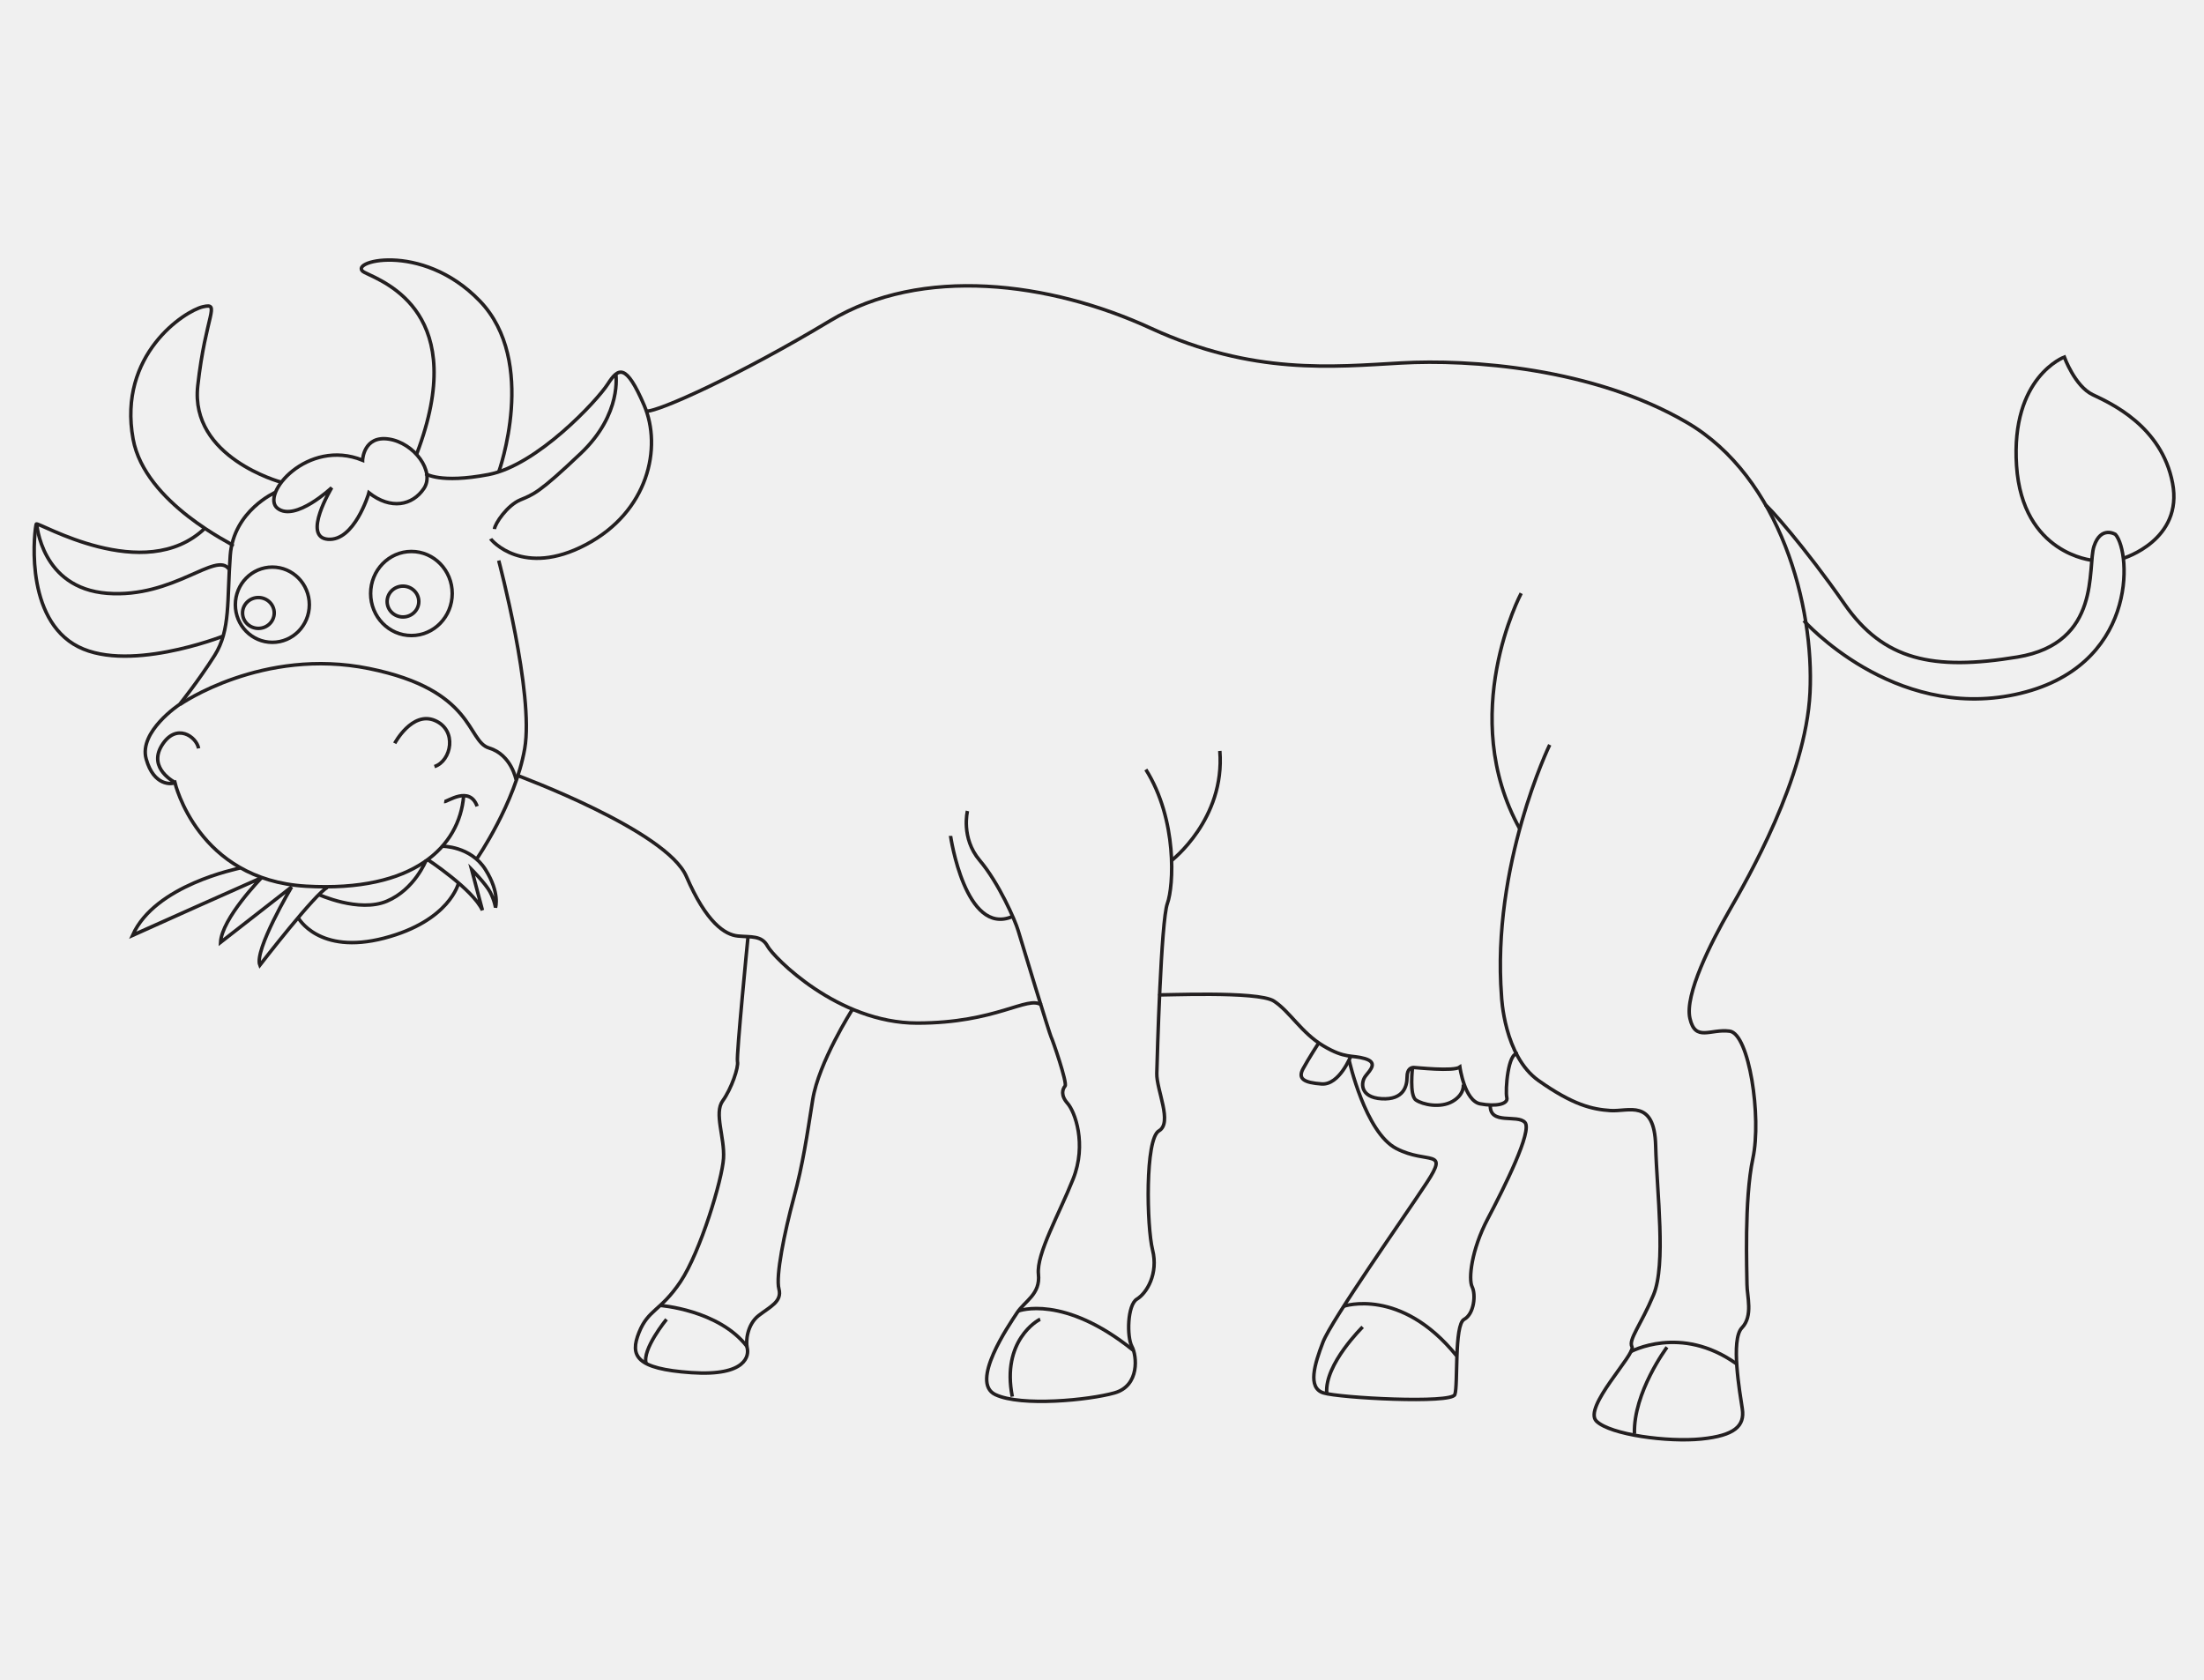
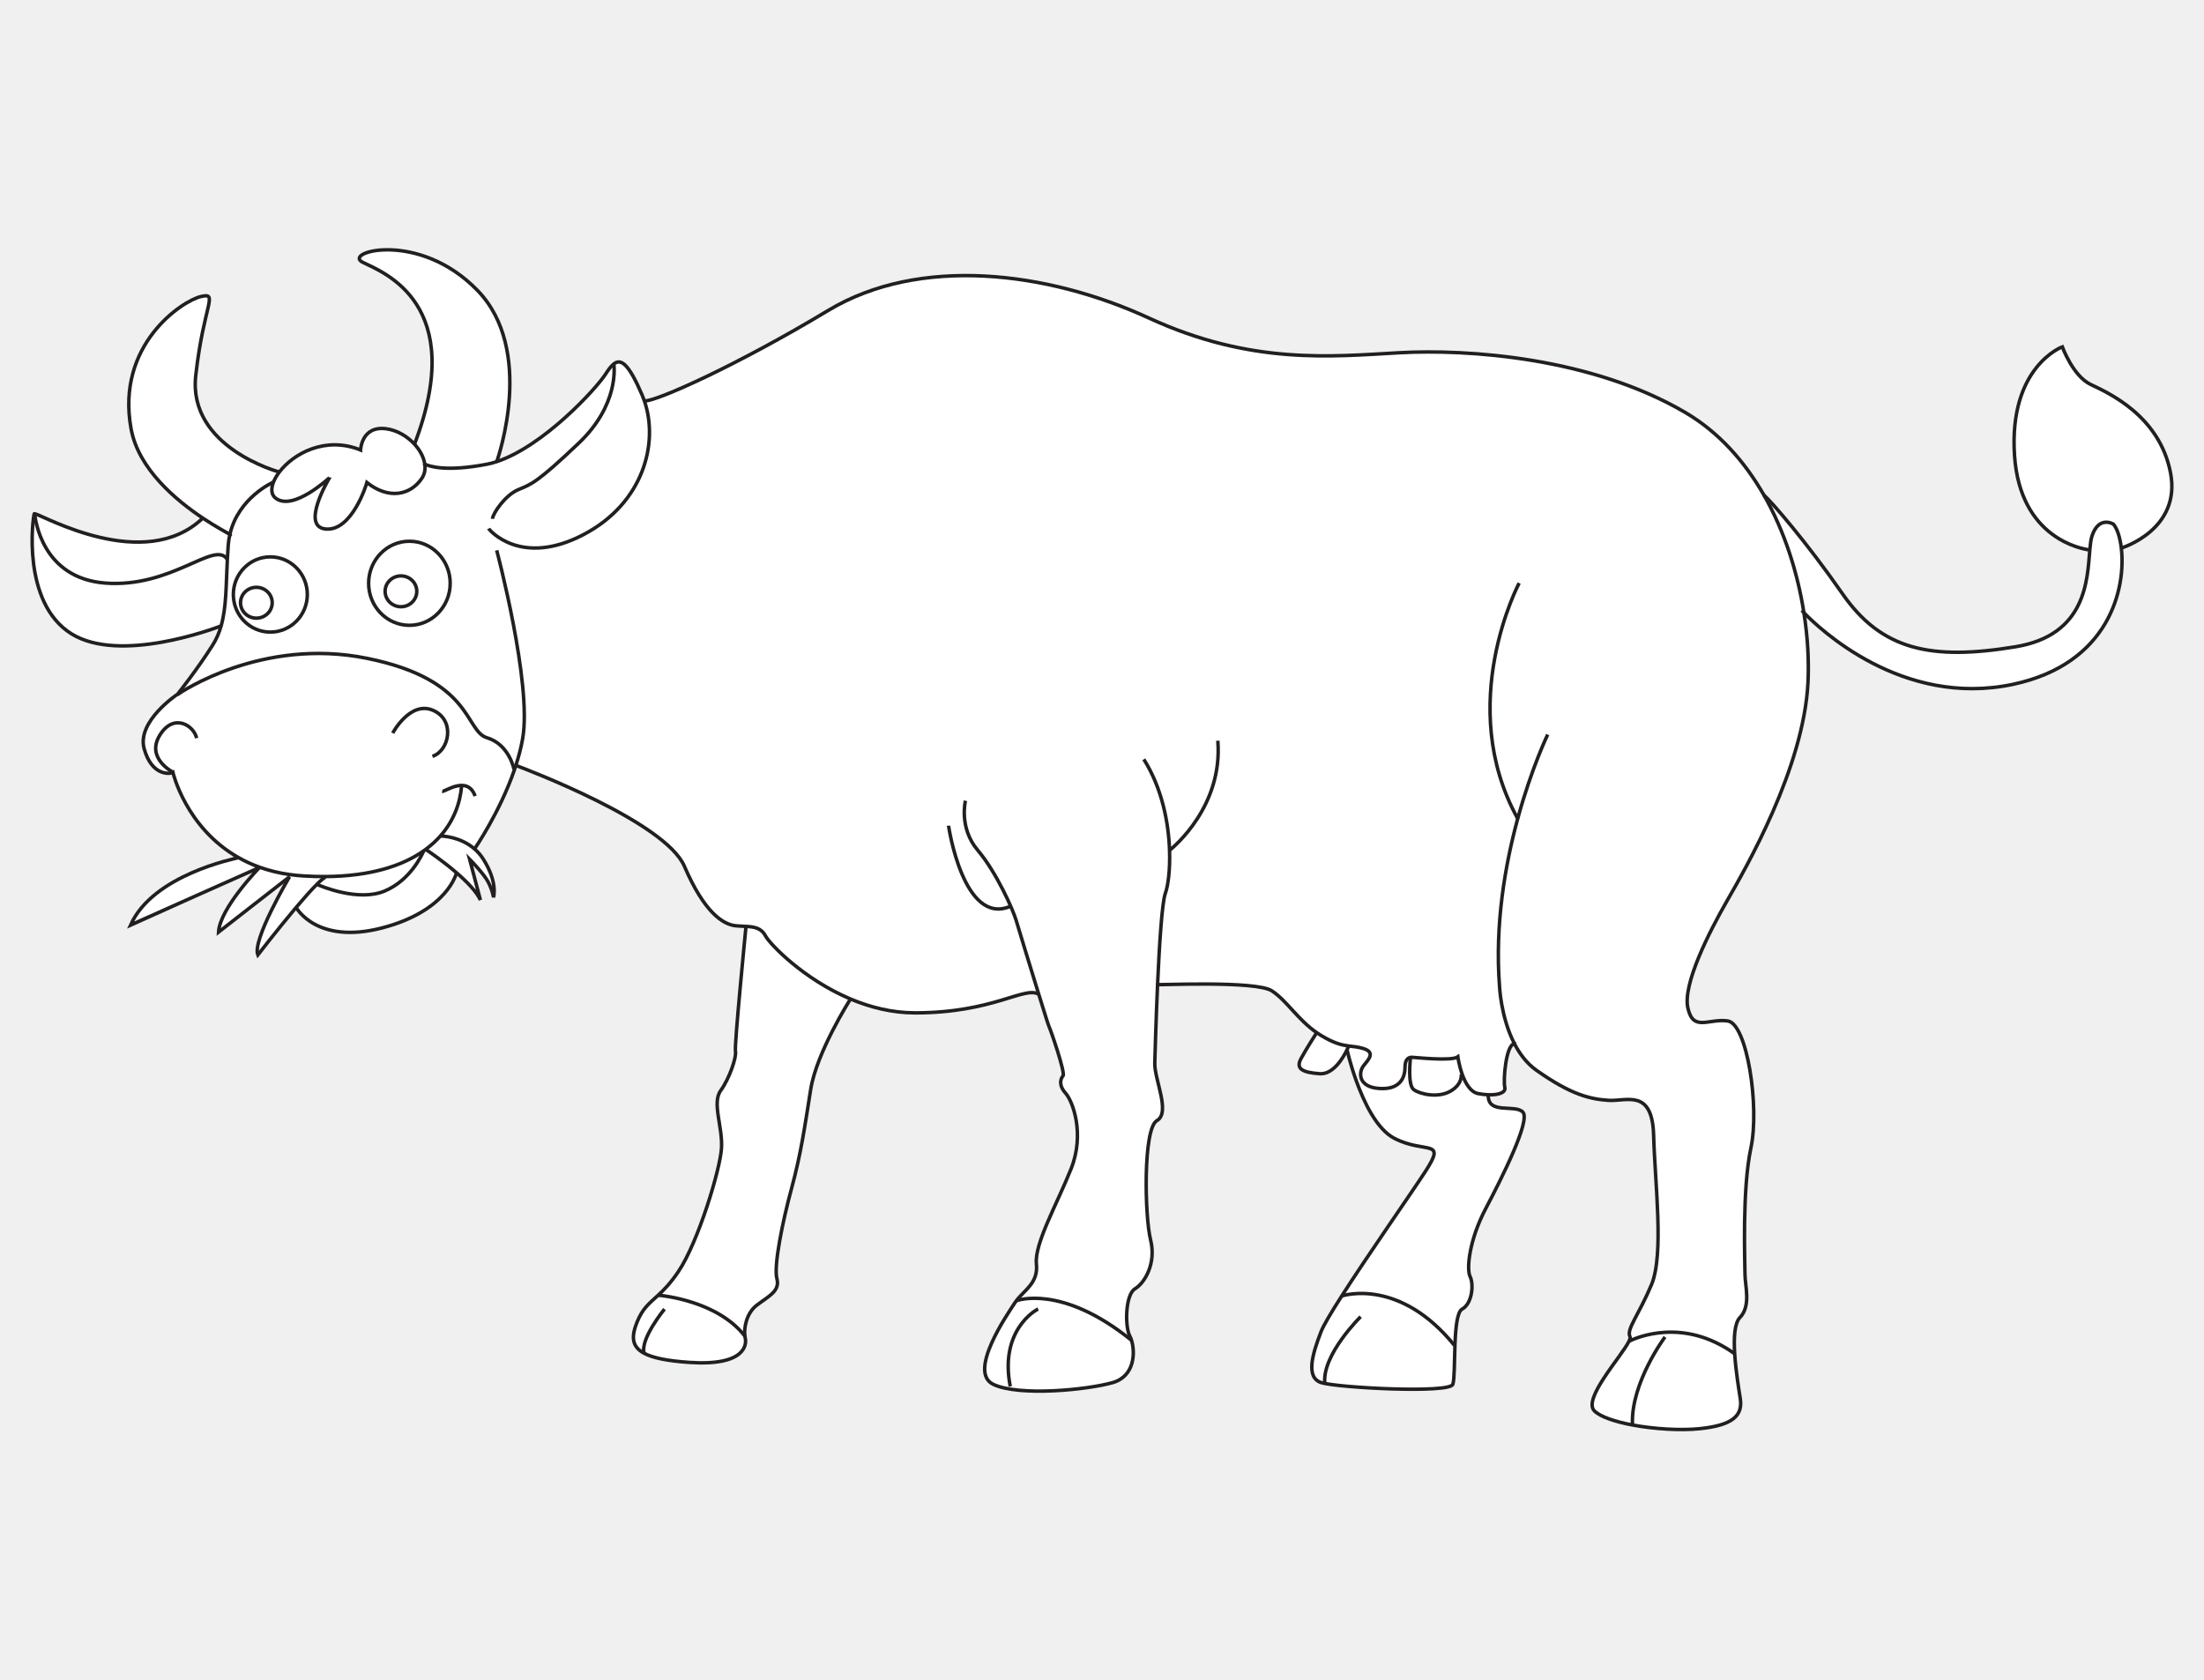
<svg xmlns="http://www.w3.org/2000/svg" id="Layer_1" version="1.1" viewBox="0 0 633.25 482.6">
  <defs>
    <style>
      .st0 {
+         fill: #fff;
+       }
+ 
+       .st1 {
        fill: none;
        stroke: #231f20;
      }
    </style>
  </defs>
-   <path class="st0" d="M148.63,222.84s42.87,15.79,48.58,29.03c5.71,13.24,11.05,16.76,14.82,17.12s6.8-.24,8.5,2.92,20.16,22.1,42.99,22.1,31.69-8.02,35.7-5.22" />
-   <path class="st0" d="M244.81,290.25s-9.59,15.06-11.3,25.75c-1.7,10.69-2.79,18.46-5.46,28.3-2.67,9.84-5.22,22.47-4.25,26.11.97,3.64-2.55,5.1-5.83,7.65s-3.76,7.41-3.28,9.35c.49,1.94,0,8.14-16.03,7.05-16.03-1.09-17.73-4.86-15.06-11.54,2.67-6.68,6.19-6.08,11.9-14.57,5.71-8.5,12.02-29.39,12.38-35.47.37-6.07-2.79-12.99-.24-16.52,2.55-3.52,4.62-9.72,4.25-11.3-.36-1.58,3.04-35.95,3.04-35.95" />
-   <path class="st0" d="M189.56,375.14s17,1.22,25.14,11.9" />
-   <path class="st0" d="M191.5,379.14s-7.16,8.74-5.83,12.75" />
-   <path class="st0" d="M273.11,240.21c0,.12,4.25,28.9,17.73,23.2" />
-   <path class="st0" d="M277.97,233.05s-1.94,7.77,3.52,14.21,10.2,17.25,11.05,20.16c.85,2.92,9.11,30,9.47,30.6.36.61,4.73,13.24,4,14.09s-1.33,2.67.73,4.98,5.59,11.66,1.58,21.74c-4,10.08-10.57,21.49-9.96,27.33.61,5.83-3.89,7.65-6.19,11.17-2.3,3.52-13.6,19.92-6.19,23.44s26.96,1.58,34.25-.49c7.29-2.06,6.44-10.69,4.98-13.36-1.46-2.67-1.34-11.9,1.46-13.6s6.19-7.29,4.49-14.09-2.19-31.94,1.82-34.25-.73-11.78-.61-16.52c.12-4.73,1.22-43.84,3.04-48.82,1.82-4.98,2.92-24.05-6.19-38.5" />
-   <path class="st0" d="M336.51,247.38s15.54-11.9,13.97-31.58" />
-   <path class="st0" d="M333.23,285.87c-.36.24,28.17-1.21,32.79,1.82s7.89,9.11,14.21,12.87c6.31,3.77,8.14,2.55,11.9,3.65,3.77,1.09,1.7,3.16.24,4.98-1.46,1.82-1.7,6.19,4.61,6.56,6.32.37,7.29-3.64,7.29-6.19s1.34-2.79,1.94-2.79,11.41,1.21,13.24-.12c0,0,1.34,9.71,5.83,10.56s8.14.12,7.65-1.82c-.49-1.94.36-13.24,3.16-12.51" />
-   <path class="st0" d="M405.85,306.76s-.97,8.02.97,9.35c1.94,1.34,7.05,2.43,10.57.37,3.52-2.07,3.04-4.86,3.04-4.86" />
-   <path class="st0" d="M388.12,303.48s-3.28,8.38-8.38,8.02c-5.1-.37-6.92-1.46-5.34-4.38,1.58-2.91,4.49-7.41,4.49-7.41" />
-   <path class="st0" d="M445.26,214.04s-16.76,34.61-13.84,72.32c0,0,.67,17.12,10.63,24.17,9.96,7.04,15.42,8.26,20.65,8.62,5.22.36,12.63-3.52,13,10.08.36,13.6,3.03,34.13-.61,42.87-3.65,8.75-7.29,12.87-6.19,14.94,1.09,2.07-14.21,17.49-10.2,21.38s20.52,6.07,30.12,5.1,12.51-3.76,11.78-8.62-3.4-19.92-.12-23.32,1.46-9.11,1.46-12.51-.85-24.29,1.7-36.19c2.55-11.9-1.09-35.83-6.68-36.55-5.59-.73-9.84,3.16-11.41-3.65-1.58-6.8,6.07-21.86,11.3-30.97,5.22-9.11,21.98-38.01,23.2-62.67,1.22-24.65-8.38-61.82-35.34-77.61-26.96-15.79-62.54-18.22-82.1-17.12-19.55,1.09-42.63,3.52-71.9-9.96s-65.94-17.98-92.18-2.19c-26.23,15.79-49.31,26.11-52.71,25.99" />
-   <path class="st0" d="M140.98,154.83c.24.49,9.35,11.17,27.33,1.7s21.98-27.93,16.76-40.08c-5.22-12.14-7.41-10.81-10.45-6.07-3.03,4.73-20.28,23.32-34.25,25.99s-18.09-.24-18.09-.24" />
-   <path class="st0" d="M176.93,107.47s1.94,11.42-10.08,22.83c-12.02,11.42-13.6,11.78-17.37,13.36-3.76,1.58-7.28,6.8-7.41,8.38" />
-   <path class="st0" d="M143.29,135.65s11.42-31.7-5.46-49.19c-16.88-17.49-38.98-11.05-33.03-8.14,5.95,2.92,30.24,11.9,14.94,52.1" />
-   <path class="st0" d="M104.18,132.25s.24-7.16,7.53-6.07c7.29,1.09,13.36,9.35,10.08,14.21s-9.48,6.19-15.79,1.22c-.12.49-4.25,13.97-11.78,13.36s1.09-14.82,1.09-14.82c0,0-10.44,9.84-15.54,5.95s8.5-20.28,24.41-13.84h0Z" />
-   <path class="st0" d="M80.74,138.56s-26.23-7.04-23.92-27.69c2.31-20.65,6.68-23.92,1.46-22.71-5.22,1.22-24.48,13.75-20.04,38.01,3.4,18.58,29.27,30.48,28.54,30.48" />
-   <path class="st0" d="M79.16,141.47s-12.02,5.22-13,18.09c-.97,12.87.12,21.5-4.49,28.79-4.61,7.28-10.08,14.09-10.08,14.09,0,0-11.78,7.77-9.59,15.67,2.19,7.89,7.41,7.29,8.26,6.8,0,0,6.44,27.93,37.65,29.76,31.21,1.82,44.09-11.54,45.3-25.87" />
-   <path class="st0" d="M127.62,230.37c.85.12,7.29-4.73,9.47,1.34" />
-   <path class="st0" d="M68.96,249.44c-.73.24-24.41,4.86-30.85,19.31.73-.36,37.04-16.52,37.04-16.52,0,0-11.42,11.66-11.78,18.58l20.4-15.91s-10.81,18.22-9.11,22.47c0,0,16.03-20.77,19.43-22.35" />
-   <path class="st0" d="M85.66,263.71s5.83,10.81,24.71,5.89c18.88-4.92,21.38-15.85,21.38-15.85" />
-   <path class="st0" d="M91.49,257.03s11.66,5.35,19.68,1.94c8.01-3.4,11.23-11.72,11.23-11.72" />
-   <path class="st0" d="M122.76,246.95s13.06,8.56,15.85,14.63l-3.1-11.72s4.01,4.07,5.28,6.44,1.58,4.49,1.58,4.49c0,0,1.34-4.19-2.91-10.93-4.25-6.74-12.39-6.68-12.39-6.68" />
-   <path class="st0" d="M136.97,246.83s11.05-15.97,13.79-31.7c2.73-15.73-7.47-54.04-7.47-54.04" />
-   <path class="st0" d="M51.72,202.44s23.68-16.52,54.29-10.32c30.6,6.19,28.06,20.89,34.49,22.83,6.44,1.94,7.77,9.11,7.77,9.11" />
-   <path class="st0" d="M113.41,213.61s4.98-9.35,11.54-6.56c6.56,2.79,4.74,11.66-.12,13.24" />
-   <path class="st0" d="M50.38,224.91s-8.02-4.01-3.89-10.69,9.96-2.55,10.57.85" />
-   <path class="st0" d="M64.22,182.77s-28.66,11.3-43.11,2.31c-14.46-8.99-11.05-33.64-10.69-34.49.36-.85,31.09,17.85,48.45,1.22" />
-   <path class="st0" d="M10.54,150.46s1.22,18.58,20.28,20.04c19.07,1.46,31.33-12.27,34.98-6.92" />
-   <path class="st0" d="M78.25,162.97c5.87,0,10.63,4.84,10.63,10.81s-4.76,10.81-10.63,10.81-10.63-4.84-10.63-10.81,4.76-10.81,10.63-10.81Z" />
-   <path class="st0" d="M118.21,158.48c6.47,0,11.72,5.41,11.72,12.08s-5.24,12.08-11.72,12.08-11.72-5.41-11.72-12.08,5.25-12.08,11.72-12.08Z" />
-   <path class="st0" d="M115.78,168.44c2.51,0,4.55,1.98,4.55,4.43s-2.04,4.43-4.55,4.43-4.55-1.98-4.55-4.43,2.04-4.43,4.55-4.43Z" />
-   <path class="st0" d="M74.24,171.72c2.51,0,4.55,1.98,4.55,4.43s-2.04,4.43-4.55,4.43-4.55-1.98-4.55-4.43,2.04-4.43,4.55-4.43Z" />
-   <path class="st0" d="M292.66,376.72s12.87-4.86,32.91,11.3" />
-   <path class="st0" d="M298.86,379.14c-.73.24-11.17,6.19-8.01,22.22" />
-   <path class="st0" d="M387.63,304.7s4.62,20.77,13.6,25.38c8.99,4.62,15.18-.12,8.75,9.72-6.44,9.84-27.45,39.59-29.87,45.91-2.43,6.32-4.49,13.12.12,14.57,4.62,1.46,36.8,3.16,37.77.49s-.24-20.04,2.67-21.62,3.4-7.16,2.3-9.35c-1.09-2.19-.24-10.57,4.49-19.55,4.74-8.99,12.87-25.26,10.69-27.69-2.19-2.43-10.2.85-9.96-4.98" />
-   <path class="st0" d="M386.06,375.38s16.39-5.59,32.42,14.21" />
-   <path class="st0" d="M391.52,381.33s-10.93,10.69-10.32,18.95" />
-   <path class="st0" d="M468.4,388.5s14.45-8.02,30.48,3.4" />
-   <path class="st0" d="M478.96,387.16s-9.72,13-9.35,24.9" />
-   <path class="st0" d="M437.06,170.5s-18.58,34.98-.36,67.77" />
-   <path class="st0" d="M518.27,178.35s25.54,28.77,60.77,21.23c35.23-7.54,33.38-40.77,28.77-46,0,0-4.16-2.62-6.16,3.38s2.31,27.85-22,31.85-38.46.93-49.69-15.23c-11.23-16.16-22.15-28.46-22.93-28.62" />
-   <path class="st0" d="M610.12,160.42s17.25-5.22,14.09-21.62c-3.16-16.4-17.85-22.95-22.95-25.38-5.1-2.43-8.14-10.81-8.14-10.81,0,0-15.43,5.71-13.73,31.21s21.86,27.2,21.86,27.2" />
+   <g>
+     <path class="st0" d="M85.08,260.77c-5.31,6.29-11,13.66-11,13.66-1.68-4.19,8.8-21.95,9.1-22.46h.01s.08-.64.08-.64c1.3.18,2.66.32,4.06.4,2.15.13,4.21.18,6.18.17v.18c-.54.25-1.41.99-2.48,2.06-1.64,1.64-3.76,4.04-5.95,6.63Z" />
+     <path class="st0" d="M325.07,385.05c1.11,3.4,1.08,10.45-5.42,12.29-7.29,2.07-26.84,4.01-34.25.49s3.89-19.92,6.19-23.44c.14-.22.3-.43.46-.64l.03.03s12.87-4.86,32.91,11.3l.08-.03Z" />
+     <path class="st0" d="M51.15,199.49c.61-.42,24.07-16.43,54.28-10.31,30.6,6.19,28.06,20.89,34.49,22.83,6.44,1.94,7.77,9.11,7.77,9.11l.13.05c-4.22,12.3-11.43,22.72-11.43,22.72l-.06.07c-4.1-3.57-9.28-3.71-9.8-3.72-1.22,1.38-2.62,2.67-4.23,3.85-.18.14-.37.28-.56.42-6.29,4.42-15.5,7.3-28.23,7.39-1.97.01-4.03-.04-6.18-.17-1.4-.08-2.76-.22-4.06-.4-3.17-.44-6.05-1.17-8.68-2.11-2.24-.8-4.28-1.75-6.15-2.82-15.11-8.61-18.76-24.43-18.76-24.43-.85.49-6.07,1.09-8.26-6.8-2.19-7.9,9.59-15.67,9.59-15.67l.02-.02h.12Z" />
+     <path class="st0" d="M138.88,246.92c4.25,6.74,2.91,10.93,2.91,10.93,0,0-.31-2.12-1.58-4.49s-5.28-6.44-5.28-6.44l3.1,11.72c-1.13-2.45-3.92-5.3-6.86-7.83-3.93-3.4-8.11-6.22-8.87-6.72,1.61-1.18,3.01-2.47,4.23-3.85.52.01,5.7.15,9.8,3.72.93.79,1.8,1.77,2.55,2.96Z" />
+     <path class="st0" d="M223.22,367.47c.97,3.64-2.55,5.1-5.83,7.65-3.03,2.35-3.67,6.67-3.37,8.85-7.76-10.02-23.34-11.62-24.91-11.76,1.65-1.52,3.55-3.45,5.81-6.8,5.71-8.5,12.02-29.39,12.38-35.47.37-6.07-2.79-12.99-.24-16.52,2.55-3.52,4.62-9.72,4.25-11.3-.35-1.54,2.88-34.38,3.03-35.9,2.42.14,4.37.44,5.61,2.75,1.2,2.24,10.79,12.37,24.38,18.1l-.1.24s-9.59,15.06-11.3,25.75c-1.7,10.69-2.79,18.46-5.46,28.3s-5.22,22.47-4.25,26.11Z" />
+     <path class="st0" d="M185.08,388.9c-3.69-1.95-3.66-4.91-2.06-8.92,1.62-4.05,3.55-5.42,6.09-7.77,1.57.14,17.15,1.74,24.91,11.76.02.18.05.35.09.5.49,1.94,0,8.14-16.03,7.05-6.42-.44-10.54-1.3-13-2.62Z" />
+     <path class="st0" d="M109.79,266.66c-18.88,4.92-24.71-5.89-24.71-5.89,2.19-2.59,4.31-4.99,5.95-6.63,1.25.55,12.02,5.1,19.56,1.89,7.28-3.09,10.6-10.24,11.15-11.52.19-.14.38-.28.56-.42.76.5,4.94,3.32,8.87,6.72,0,0-2.5,10.93-21.38,15.85Z" />
+     <path class="st0" d="M468.03,385.45c.92-.46,4.77-2.24,10.27-2.57l.08,1.34s-9.72,13-9.35,24.9l-.07.37c-4.92-.93-9.08-2.31-10.84-4.01-3.51-3.41,7.78-15.65,9.91-20.03Z" />
+     <path class="st0" d="M498.4,388.95c.31,5.03,1.23,10.44,1.62,13.01.73,4.86-2.18,7.65-11.78,8.62-5.39.54-12.96.1-19.28-1.09l.07-.37c-.37-11.9,9.35-24.9,9.35-24.9l-.08-1.34c5.47-.33,12.56.78,20,6.08h.1Z" />
+     <path class="st0" d="M110.59,256.03c-7.54,3.21-18.31-1.34-19.56-1.89,1.07-1.07,1.94-1.81,2.48-2.06v-.18c12.73-.09,21.94-2.97,28.23-7.39-.55,1.28-3.87,8.43-11.15,11.52Z" />
+     <ellipse class="st0" cx="73.66" cy="173.21" rx="4.55" ry="4.43" />
+     <path class="st0" d="M117.63,179.7c6.48,0,11.72-5.41,11.72-12.08s-5.25-12.08-11.72-12.08-11.72,5.41-11.72,12.08,5.24,12.08,11.72,12.08ZM67.04,170.84c0,5.97,4.76,10.81,10.63,10.81s10.63-4.84,10.63-10.81-4.76-10.81-10.63-10.81-10.63,4.84-10.63,10.81ZM105.43,189.18c-30.21-6.12-53.67,9.89-54.28,10.31h-.12c.32-.42,5.59-7.03,10.06-14.08,1.11-1.76,1.89-3.59,2.44-5.54,1.51-5.27,1.4-11.41,1.8-19.22.06-1.3.15-2.64.25-4.03.08-1.07.24-2.09.47-3.05,2.43-10.65,12.53-15.04,12.53-15.04-.77,1.95-.65,3.67.61,4.63,5.03,3.84,15.27-5.7,15.53-5.93-.36.59-8.45,14.2-1.08,14.8,7.53.61,11.66-12.87,11.78-13.36,6.31,4.97,12.51,3.64,15.79-1.22.81-1.2,1.05-2.61.83-4.07,1.22.6,6.01,2.29,17.75.05.97-.18,1.95-.44,2.94-.77,13.35-4.41,28.49-20.82,31.31-25.22.81-1.26,1.56-2.27,2.32-2.86.12.8,1.48,11.8-10.09,22.78-12.02,11.42-13.6,11.78-17.37,13.36-3.76,1.58-7.28,6.8-7.41,8.38l-1.09,2.79c.24.49,9.35,11.17,27.33,1.7,17.15-9.03,21.58-26.24,17.42-38.35l.09-.03c3.4.12,26.48-10.2,52.71-25.99,26.24-15.79,62.91-11.29,92.18,2.19,29.27,13.48,52.35,11.05,71.9,9.96,19.56-1.1,55.14,1.33,82.1,17.12,9.71,5.68,17.16,14.14,22.67,23.78,6.02,10.53,9.72,22.48,11.49,33.79,1.12,7.1,1.48,13.95,1.18,20.04-1.22,24.66-17.98,53.56-23.2,62.67-5.23,9.11-12.88,24.17-11.3,30.97,1.57,6.81,5.82,2.92,11.41,3.65,5.59.72,9.23,24.65,6.68,36.55-2.55,11.9-1.7,32.79-1.7,36.19s1.82,9.11-1.46,12.51c-1.55,1.6-1.77,5.81-1.5,10.31h-.1c-7.44-5.29-14.53-6.4-20-6.07-5.5.33-9.35,2.11-10.27,2.57.31-.63.43-1.09.29-1.35-1.1-2.07,2.54-6.19,6.19-14.94,3.64-8.74.97-29.27.61-42.87-.37-13.6-7.78-9.72-13-10.08-5.23-.36-10.69-1.58-20.65-8.62-2.78-1.97-4.84-4.72-6.35-7.67-2.49.34-3.24,10.68-2.77,12.53.38,1.5-1.7,2.27-4.74,2.16-.9-.03-1.88-.15-2.91-.34-2.24-.43-3.7-3.07-4.6-5.6s-1.23-4.96-1.23-4.96c-1.83,1.33-12.64.12-13.24.12-.1,0-.23.01-.36.04-.66.11-1.58.63-1.58,2.75,0,2.55-.97,6.56-7.29,6.19-3.11-.18-4.63-1.34-5.2-2.68-.58-1.38-.15-2.96.59-3.88,1.46-1.82,3.53-3.89-.24-4.98-1.52-.44-2.72-.51-4.03-.68-1.94-.25-4.11-.72-7.87-2.97-.46-.27-.9-.56-1.33-.86-5.47-3.77-8.6-9.2-12.88-12.01-4.62-3.03-33.15-1.58-32.79-1.82h-.06c-.46,10.4-.74,20.35-.8,22.59-.12,4.74,4.62,14.21.61,16.52s-3.52,27.45-1.82,34.25c1.7,6.8-1.69,12.39-4.49,14.09s-2.92,10.93-1.46,13.6c.16.29.31.65.44,1.07l-.08.03c-20.04-16.16-32.91-11.3-32.91-11.3l-.03-.03c2.38-3.12,6.3-5.07,5.73-10.53-.61-5.84,5.96-17.25,9.96-27.33,4.01-10.08.48-19.43-1.58-21.74s-1.46-4.13-.73-4.98-3.64-13.48-4-14.09c-.14-.23-1.41-4.27-2.98-9.36-4.1-2.43-13.03,5.35-35.51,5.35-6.68,0-12.99-1.62-18.61-4-13.59-5.73-23.18-15.86-24.38-18.1-1.24-2.31-3.19-2.61-5.61-2.75-.9-.05-1.87-.07-2.89-.17-3.77-.36-9.11-3.88-14.82-17.12-5.51-12.77-45.59-27.91-48.42-28.97-.12.41-.26.81-.39,1.21l-.13-.05s-1.33-7.17-7.77-9.11c-6.43-1.94-3.89-16.64-34.49-22.83Z" />
+     <ellipse class="st0" cx="115.2" cy="169.93" rx="4.55" ry="4.43" />
+     <path class="st0" d="M400.65,327.14c-5.05-2.59-8.72-10.3-10.97-16.55l1.52-.46c.57,1.34,2.09,2.5,5.2,2.68,6.32.37,7.29-3.64,7.29-6.19,0-2.12.92-2.64,1.58-2.75-.09.71-.88,8.03.97,9.3,1.94,1.34,7.05,2.43,10.57.37,3.52-2.07,3.04-4.86,3.04-4.86h.25c.9,2.52,2.36,5.16,4.6,5.59,1.03.19,2.01.31,2.91.34v.03c-.24,5.83,7.77,2.55,9.96,4.98,2.18,2.43-5.95,18.7-10.69,27.69-4.73,8.98-5.58,17.36-4.49,19.55,1.1,2.19.61,7.77-2.3,9.35-1.46.79-1.88,5.56-2.06,10.45h-.13c-15.62-19.31-31.59-14.49-32.39-14.23,7.39-11.55,19.32-28.58,23.89-35.57,6.43-9.84.24-5.1-8.75-9.72Z" />
+     <path class="st0" d="M83.18,251.97l-20.39,15.9c.36-6.92,11.78-18.58,11.78-18.58l.02-.07c2.63.94,5.51,1.67,8.68,2.11l-.08.63h-.01Z" />
+     <path class="st0" d="M94.72,137.23c-.26.23-10.5,9.77-15.53,5.93-1.26-.96-1.38-2.68-.61-4.63.36-.91.92-1.88,1.65-2.84,4.02-5.3,13.22-10.48,23.37-6.37h0s.24-7.17,7.53-6.08c3.05.45,5.88,2.16,7.91,4.35,1.62,1.75,2.73,3.81,3,5.79.22,1.46-.02,2.87-.83,4.07-3.28,4.86-9.48,6.19-15.79,1.22-.12.49-4.25,13.97-11.78,13.36-7.37-.6.72-14.21,1.08-14.8Z" />
+     <path class="st0" d="M69.11,173.21c0,2.45,2.04,4.43,4.55,4.43s4.55-1.98,4.55-4.43-2.04-4.43-4.55-4.43-4.55,1.98-4.55,4.43ZM77.67,181.65c-5.87,0-10.63-4.84-10.63-10.81s4.76-10.81,10.63-10.81,10.63,4.84,10.63,10.81-4.76,10.81-10.63,10.81Z" />
+     <path class="st0" d="M385.51,372.43c.8-.26,16.77-5.08,32.39,14.22h.13c-.18,4.87-.13,9.85-.61,11.18-.97,2.67-33.15.97-37.77-.49-4.61-1.45-2.55-8.25-.12-14.57.7-1.83,2.96-5.63,5.98-10.34Z" />
+     <path class="st0" d="M74.57,249.29s-36.31,16.16-37.04,16.52c6.44-14.45,30.12-19.07,30.85-19.31l.06-.1c1.87,1.07,3.91,2.02,6.15,2.82l-.02.07Z" />
+     <path class="st0" d="M167.73,153.59c-17.98,9.47-27.09-1.21-27.33-1.7l1.09-2.79c.13-1.58,3.65-6.8,7.41-8.38,3.77-1.58,5.35-1.94,17.37-13.36,11.57-10.98,10.21-21.98,10.09-22.78,2.1-1.64,4.3.01,8.13,8.93.24.56.46,1.14.66,1.73,4.16,12.11-.27,29.32-17.42,38.35Z" />
+     <path class="st0" d="M20.53,182.14c-14.46-8.99-11.05-33.64-10.69-34.49.01-.03.06-.03.13-.02.14,1.53,2.07,18.54,20.27,19.93,19.07,1.46,31.33-12.27,34.98-6.92h.11c-.4,7.82-.29,13.96-1.8,19.23-1.94.75-29.07,10.94-43,2.27Z" />
+     <path class="st0" d="M418.87,303.71s.33,2.43,1.23,4.96h-.25s.48,2.8-3.04,4.87c-3.52,2.06-8.63.97-10.57-.37-1.85-1.27-1.06-8.59-.97-9.3.13-.03.26-.04.36-.04.6,0,11.41,1.21,13.24-.12Z" />
+     <path class="st0" d="M391.79,306.25c-.74.92-1.17,2.5-.59,3.88l-1.52.46c-1.75-4.85-2.63-8.83-2.63-8.83l-.05-.03c.29-.58.47-1.01.52-1.14,1.31.17,2.51.24,4.03.68,3.77,1.09,1.7,3.16.24,4.98Z" />
+     <path class="st0" d="M57.7,85.22c5.22-1.21.85,2.06-1.46,22.71-2.31,20.65,23.92,27.69,23.92,27.69l.07.07c-.73.96-1.29,1.93-1.65,2.84,0,0-10.1,4.39-12.53,15.04-.75-.45-3.86-2.07-7.78-4.68-7.7-5.14-18.5-14.11-20.61-25.66-4.44-24.26,14.82-36.79,20.04-38.01Z" />
+     <path class="st0" d="M379.65,297.62c3.76,2.25,5.93,2.72,7.87,2.97-.05.13-.23.56-.52,1.14-1.12,2.3-3.95,7.1-7.84,6.83-5.1-.37-6.92-1.46-5.34-4.38,1.58-2.91,4.49-7.41,4.49-7.41h.01c.43.29.87.58,1.33.85Z" />
+     <path class="st0" d="M137.25,83.52c16.51,17.11,5.95,47.8,5.48,49.14-.99.33-1.97.59-2.94.77-11.74,2.24-16.53.55-17.75-.05-.27-1.98-1.38-4.04-3-5.79l.12-.11c15.3-40.2-8.99-49.18-14.94-52.1-5.95-2.91,16.15-9.35,33.03,8.14Z" />
+     <path class="st0" d="M518.29,176.06c-1.77-11.31-5.47-23.26-11.49-33.79,2.1,1.81,12.21,13.44,22.58,28.37,11.23,16.16,25.38,19.23,49.69,15.23,20.36-3.35,20.65-19.23,21.37-27.82.15-1.67.31-3.06.63-4.03,2-6,6.16-3.38,6.16-3.38,1,1.14,1.88,3.61,2.26,6.85,1.4,11.63-3.47,33.25-31.03,39.15-32.06,6.86-56.1-16.35-60.17-20.58Z" />
+     <path class="st0" d="M623.63,135.86c3.16,16.4-14.09,21.62-14.09,21.62h-.05c-.38-3.23-1.26-5.7-2.26-6.84,0,0-4.16-2.62-6.16,3.38-.32.97-.48,2.36-.63,4.03-2.22-.28-20.04-3.26-21.63-27.17-1.7-25.5,13.73-31.21,13.73-31.21,0,0,3.04,8.38,8.14,10.81s19.79,8.98,22.95,25.38Z" />
+     <path class="st0" d="M65.58,156.62c-.1,1.39-.19,2.73-.25,4.03h-.11c-3.65-5.36-15.91,8.37-34.98,6.91-18.2-1.39-20.13-18.4-20.27-19.93,2.21.35,31.5,17.32,48.3,1.26,3.92,2.61,7.03,4.23,7.78,4.68-.23.96-.39,1.98-.47,3.05Z" />
+     <path class="st0" d="M115.2,174.36c2.51,0,4.55-1.98,4.55-4.43s-2.04-4.43-4.55-4.43-4.55,1.98-4.55,4.43,2.04,4.43,4.55,4.43ZM117.63,179.7c-6.48,0-11.72-5.41-11.72-12.08s5.25-12.08,11.72-12.08,11.72,5.41,11.72,12.08-5.24,12.08-11.72,12.08Z" />
+   </g>
+   <g>
+     <path class="st1" d="M148.05,219.9s.05.02.16.06c2.83,1.06,42.91,16.2,48.42,28.97,5.71,13.24,11.05,16.76,14.82,17.12,1.02.1,1.99.12,2.89.17,2.42.14,4.37.44,5.61,2.75,1.2,2.24,10.79,12.37,24.38,18.1,5.62,2.38,11.93,4,18.61,4,22.48,0,31.41-7.78,35.51-5.35.07.05.13.09.19.13" />
+     <path class="st1" d="M244.23,287.31s-9.59,15.06-11.3,25.75c-1.7,10.69-2.79,18.46-5.46,28.3s-5.22,22.47-4.25,26.11-2.55,5.1-5.83,7.65c-3.03,2.35-3.67,6.67-3.37,8.85.02.18.05.35.09.5.49,1.94,0,8.14-16.03,7.05-6.42-.44-10.54-1.3-13-2.62-3.69-1.95-3.66-4.91-2.06-8.92,1.62-4.05,3.55-5.42,6.09-7.77,1.65-1.52,3.55-3.45,5.81-6.8,5.71-8.5,12.02-29.39,12.38-35.47.37-6.07-2.79-12.99-.24-16.52,2.55-3.52,4.62-9.72,4.25-11.3-.35-1.54,2.88-34.38,3.03-35.9.01-.03.01-.05.01-.05" />
+     <path class="st1" d="M188.98,372.2s.04,0,.13.01c1.57.14,17.15,1.74,24.91,11.76.03.04.07.09.1.13" />
+     <path class="st1" d="M190.92,376.2s-7.1,8.67-5.84,12.7c0,.02,0,.03.01.05" />
+     <path class="st1" d="M272.53,237.27c0,.12,4.25,28.9,17.73,23.2" />
+     <path class="st1" d="M277.39,230.11s-1.94,7.77,3.52,14.21,10.2,17.25,11.05,20.16c.53,1.81,3.91,12.92,6.49,21.24,1.57,5.09,2.84,9.13,2.98,9.36.36.61,4.73,13.24,4,14.09s-1.33,2.67.73,4.98,5.59,11.66,1.58,21.74c-4,10.08-10.57,21.49-9.96,27.33.57,5.46-3.35,7.41-5.73,10.53-.16.21-.32.42-.46.64-2.3,3.52-13.6,19.92-6.19,23.44s26.96,1.58,34.25-.49c6.5-1.84,6.53-8.89,5.42-12.29-.13-.42-.28-.78-.44-1.07-1.46-2.67-1.34-11.9,1.46-13.6s6.19-7.29,4.49-14.09c-1.7-6.8-2.19-31.94,1.82-34.25s-.73-11.78-.61-16.52c.06-2.24.34-12.19.8-22.59.52-11.54,1.28-23.61,2.24-26.23.76-2.09,1.4-6.67,1.2-12.34-.26-7.84-2.11-17.78-7.39-26.16" />
+     <path class="st1" d="M335.93,244.44s.03-.03.1-.08c1.32-1.05,15.37-12.74,13.87-31.5" />
+     <path class="st1" d="M332.65,282.93c-.36.24,28.17-1.21,32.79,1.82,4.28,2.81,7.41,8.24,12.88,12.01.43.3.87.59,1.33.86,3.76,2.25,5.93,2.72,7.87,2.97,1.31.17,2.51.24,4.03.68,3.77,1.09,1.7,3.16.24,4.98-.74.92-1.17,2.5-.59,3.88.57,1.34,2.09,2.5,5.2,2.68,6.32.37,7.29-3.64,7.29-6.19,0-2.12.92-2.64,1.58-2.75.13-.03.26-.04.36-.04.6,0,11.41,1.21,13.24-.12,0,0,.33,2.43,1.23,4.96s2.36,5.17,4.6,5.6c1.03.19,2.01.31,2.91.34,3.04.11,5.12-.66,4.74-2.16-.47-1.85.28-12.19,2.77-12.53.13-.02.26-.01.39.02" />
+     <path class="st1" d="M405.27,303.82v.05c-.09.71-.88,8.03.97,9.3,1.94,1.34,7.05,2.43,10.57.37,3.52-2.07,3.04-4.86,3.04-4.86" />
+     <path class="st1" d="M387.54,300.54s-.01.02-.02.05c-.05.13-.23.56-.52,1.14-1.12,2.3-3.95,7.1-7.84,6.83-5.1-.37-6.92-1.46-5.34-4.38,1.58-2.91,4.49-7.41,4.49-7.41" />
+     <path class="st1" d="M444.68,211.1s-4.64,9.58-8.61,24.15c-3.58,13.12-6.61,30.3-5.23,48.17,0,0,.35,8.9,4.28,16.5,1.51,2.95,3.57,5.7,6.35,7.67,9.96,7.04,15.42,8.26,20.65,8.62,5.22.36,12.63-3.52,13,10.08.36,13.6,3.03,34.13-.61,42.87-3.65,8.75-7.29,12.87-6.19,14.94.14.26.02.72-.29,1.35-2.13,4.38-13.42,16.62-9.91,20.03,1.76,1.7,5.92,3.08,10.84,4.01,6.32,1.19,13.89,1.63,19.28,1.09,9.6-.97,12.51-3.76,11.78-8.62-.39-2.57-1.31-7.98-1.62-13.01-.27-4.5-.05-8.71,1.5-10.31,3.28-3.4,1.46-9.11,1.46-12.51s-.85-24.29,1.7-36.19c2.55-11.9-1.09-35.83-6.68-36.55-5.59-.73-9.84,3.16-11.41-3.65-1.58-6.8,6.07-21.86,11.3-30.97,5.22-9.11,21.98-38.01,23.2-62.67.3-6.09-.06-12.94-1.18-20.04-1.77-11.31-5.47-23.26-11.49-33.79-5.51-9.64-12.96-18.1-22.67-23.78-26.96-15.79-62.54-18.22-82.1-17.12-19.55,1.09-42.63,3.52-71.9-9.96-29.27-13.48-65.94-17.98-92.18-2.19-26.23,15.79-49.31,26.11-52.71,25.99" />
+     <path class="st1" d="M140.4,151.89c.24.49,9.35,11.17,27.33,1.7,17.15-9.03,21.58-26.24,17.42-38.35-.2-.59-.42-1.17-.66-1.73-3.83-8.92-6.03-10.57-8.13-8.93-.76.59-1.51,1.6-2.32,2.86-2.82,4.4-17.96,20.81-31.31,25.22-.99.33-1.97.59-2.94.77-11.74,2.24-16.53.55-17.75-.05-.24-.12-.34-.19-.34-.19" />
+     <path class="st1" d="M176.35,104.53s0,.02.01.05c.12.8,1.48,11.8-10.09,22.78-12.02,11.42-13.6,11.78-17.37,13.36-3.76,1.58-7.28,6.8-7.41,8.38" />
+     <path class="st1" d="M142.71,132.71s.01-.02.02-.05c.47-1.34,11.03-32.03-5.48-49.14-16.88-17.49-38.98-11.05-33.03-8.14,5.95,2.92,30.24,11.9,14.94,52.1" />
+     <path class="st1" d="M94.73,137.21s0,.01-.01.02c-.26.23-10.5,9.77-15.53,5.93-1.26-.96-1.38-2.68-.61-4.63.36-.91.92-1.88,1.65-2.84,4.02-5.3,13.22-10.48,23.37-6.37h0s.24-7.17,7.53-6.08c3.05.45,5.88,2.16,7.91,4.35,1.62,1.75,2.73,3.81,3,5.79.22,1.46-.02,2.87-.83,4.07-3.28,4.86-9.48,6.19-15.79,1.22-.12.49-4.25,13.97-11.78,13.36-7.37-.6.72-14.21,1.08-14.8" />
+     <path class="st1" d="M80.16,135.62s-26.23-7.04-23.92-27.69c2.31-20.65,6.68-23.92,1.46-22.71-5.22,1.22-24.48,13.75-20.04,38.01,2.11,11.55,12.91,20.52,20.61,25.66,3.92,2.61,7.03,4.23,7.78,4.68.14.1.19.14.15.14" />
+     <path class="st1" d="M78.58,138.53s-10.1,4.39-12.53,15.04c-.23.96-.39,1.98-.47,3.05-.1,1.39-.19,2.73-.25,4.03-.4,7.81-.29,13.95-1.8,19.22-.55,1.95-1.33,3.78-2.44,5.54-4.47,7.05-9.74,13.66-10.06,14.07l-.02.02s-11.78,7.77-9.59,15.67c2.19,7.89,7.41,7.29,8.26,6.8,0,0,3.65,15.82,18.76,24.43,1.87,1.07,3.91,2.02,6.15,2.82,2.63.94,5.51,1.67,8.68,2.11,1.3.18,2.66.32,4.06.4,2.15.13,4.21.18,6.18.17,12.73-.09,21.94-2.97,28.23-7.39.19-.14.38-.28.56-.42,1.61-1.18,3.01-2.47,4.23-3.85,3.73-4.23,5.67-9.25,6.1-14.38" />
+     <path class="st1" d="M127.04,227.43c.85.12,7.29-4.73,9.47,1.34" />
+     <path class="st1" d="M83.19,251.96h-.01c-.3.52-10.78,18.28-9.1,22.47,0,0,5.69-7.37,11-13.66,2.19-2.59,4.31-4.99,5.95-6.63,1.07-1.07,1.94-1.81,2.48-2.06" />
+     <path class="st1" d="M68.38,246.5c-.73.24-24.41,4.86-30.85,19.31.73-.36,37.04-16.52,37.04-16.52,0,0-11.42,11.66-11.78,18.58l20.39-15.9" />
+     <path class="st1" d="M85.08,260.77s5.83,10.81,24.71,5.89,21.38-15.85,21.38-15.85" />
+     <path class="st1" d="M90.91,254.09s.04.02.12.05c1.25.55,12.02,5.1,19.56,1.89,7.28-3.09,10.6-10.24,11.15-11.52.05-.13.08-.2.08-.2" />
+     <path class="st1" d="M122.18,244.01s.04.03.12.08c.76.5,4.94,3.32,8.87,6.72,2.94,2.53,5.73,5.38,6.86,7.83l-3.1-11.72s4.01,4.07,5.28,6.44,1.58,4.49,1.58,4.49c0,0,1.34-4.19-2.91-10.93-.75-1.19-1.62-2.17-2.55-2.96-4.1-3.57-9.28-3.71-9.8-3.72h-.04" />
+     <path class="st1" d="M136.39,243.89s7.21-10.42,11.43-22.72c.13-.4.27-.8.39-1.21.83-2.55,1.52-5.16,1.97-7.77,2.73-15.73-7.47-54.04-7.47-54.04" />
+     <path class="st1" d="M51.14,199.5h.01c.61-.43,24.07-16.44,54.28-10.32,30.6,6.19,28.06,20.89,34.49,22.83,6.44,1.94,7.77,9.11,7.77,9.11" />
+     <path class="st1" d="M112.83,210.67s4.98-9.35,11.54-6.56,4.74,11.66-.12,13.24" />
+     <path class="st1" d="M49.8,221.97s-8.02-4.01-3.89-10.69,9.96-2.55,10.57.85" />
+     <path class="st1" d="M63.64,179.83s-.04.01-.11.04c-1.94.75-29.07,10.94-43,2.27-14.46-8.99-11.05-33.64-10.69-34.49.01-.03.06-.03.13-.02,2.21.35,31.5,17.32,48.3,1.26l.02-.02" />
+     <path class="st1" d="M9.96,147.52s0,.04.01.11c.14,1.53,2.07,18.54,20.27,19.93,19.07,1.46,31.33-12.27,34.98-6.92" />
+     <ellipse class="st1" cx="77.67" cy="170.84" rx="10.63" ry="10.81" />
+     <ellipse class="st1" cx="117.63" cy="167.62" rx="11.72" ry="12.08" />
+     <ellipse class="st1" cx="115.2" cy="169.93" rx="4.55" ry="4.43" />
+     <ellipse class="st1" cx="73.66" cy="173.21" rx="4.55" ry="4.43" />
+     <path class="st1" d="M292.08,373.78s12.87-4.86,32.91,11.3" />
+     <path class="st1" d="M298.28,376.2c-.73.24-11.17,6.19-8.01,22.22" />
+     <path class="st1" d="M387.05,301.76s.88,3.98,2.63,8.83c2.25,6.25,5.92,13.96,10.97,16.55,8.99,4.62,15.18-.12,8.75,9.72-4.57,6.99-16.5,24.02-23.89,35.57-3.02,4.71-5.28,8.51-5.98,10.34-2.43,6.32-4.49,13.12.12,14.57,4.62,1.46,36.8,3.16,37.77.49.48-1.33.43-6.31.61-11.17.18-4.89.6-9.66,2.06-10.45,2.91-1.58,3.4-7.16,2.3-9.35-1.09-2.19-.24-10.57,4.49-19.55,4.74-8.99,12.87-25.26,10.69-27.69-2.19-2.43-10.2.85-9.96-4.98" />
+     <path class="st1" d="M385.48,372.44s.01,0,.03-.01c.8-.26,16.77-5.08,32.39,14.22" />
+     <path class="st1" d="M390.94,378.39s-10.93,10.69-10.32,18.95" />
+     <path class="st1" d="M467.82,385.56s.07-.04.21-.11c.92-.46,4.77-2.24,10.27-2.57,5.47-.33,12.56.78,20,6.08" />
+     <path class="st1" d="M478.38,384.22s-9.72,13-9.35,24.9" />
+     <path class="st1" d="M436.48,167.56s-18.55,34.92-.41,67.69c.02.03.04.05.05.08" />
+     <path class="st1" d="M517.69,175.41s.21.23.6.65c4.07,4.23,28.11,27.44,60.17,20.58,27.56-5.9,32.43-27.52,31.03-39.15-.38-3.24-1.26-5.71-2.26-6.85,0,0-4.16-2.62-6.16,3.38-.32.97-.48,2.36-.63,4.03-.72,8.59-1.01,24.47-21.37,27.82-24.31,4-38.46.93-49.69-15.23-10.37-14.93-20.48-26.56-22.58-28.37-.17-.16-.29-.24-.35-.25" />
+     <path class="st1" d="M609.54,157.48s17.25-5.22,14.09-21.62c-3.16-16.4-17.85-22.95-22.95-25.38s-8.14-10.81-8.14-10.81c0,0-15.43,5.71-13.73,31.21,1.59,23.91,19.41,26.89,21.63,27.17.15.02.23.03.23.03" />
+   </g>
</svg>
